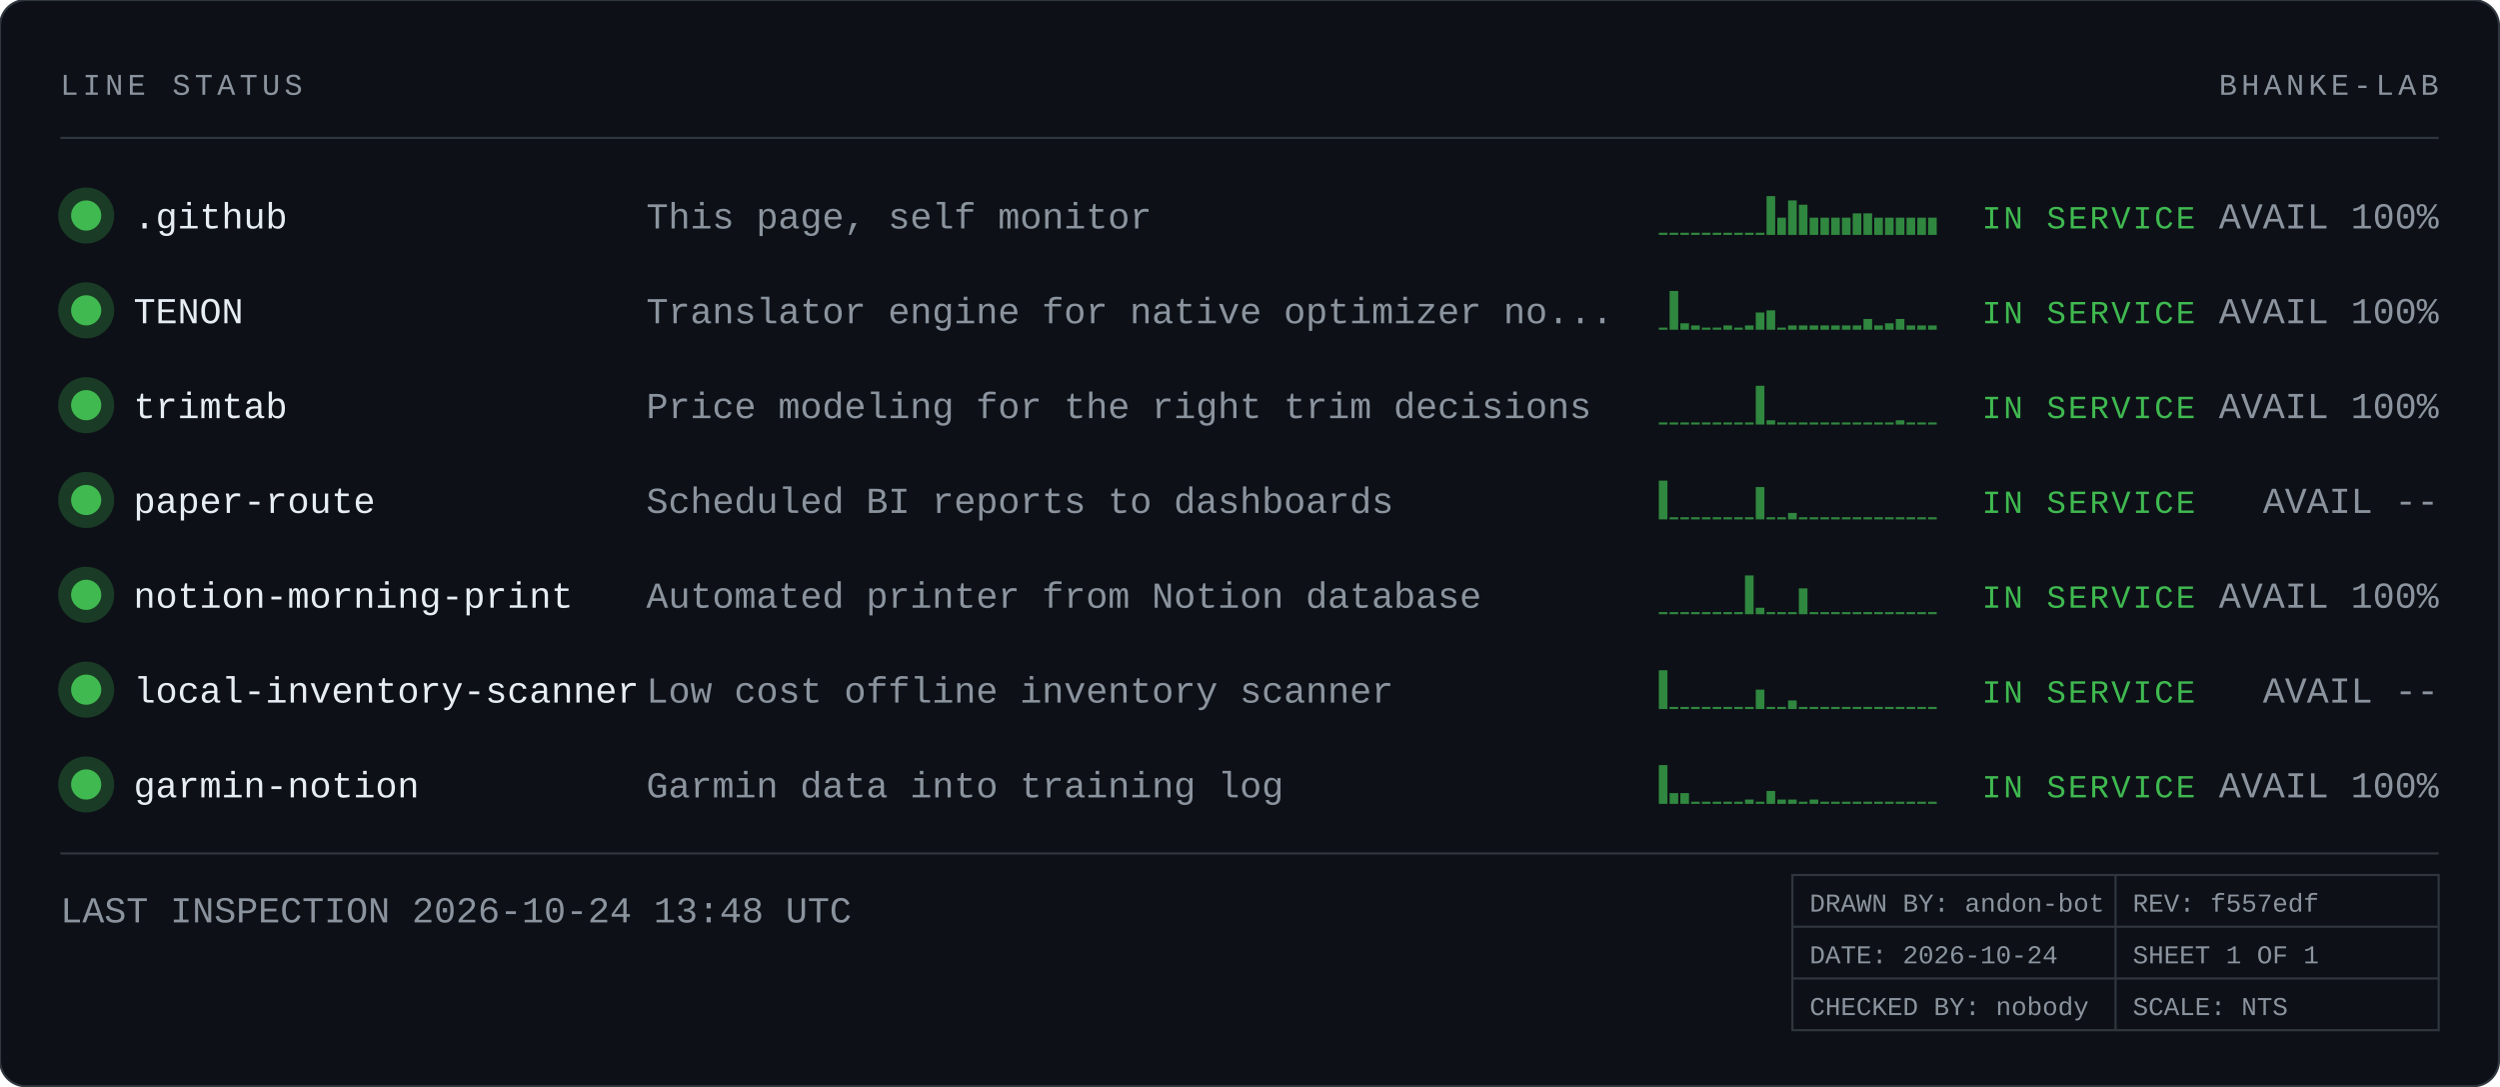
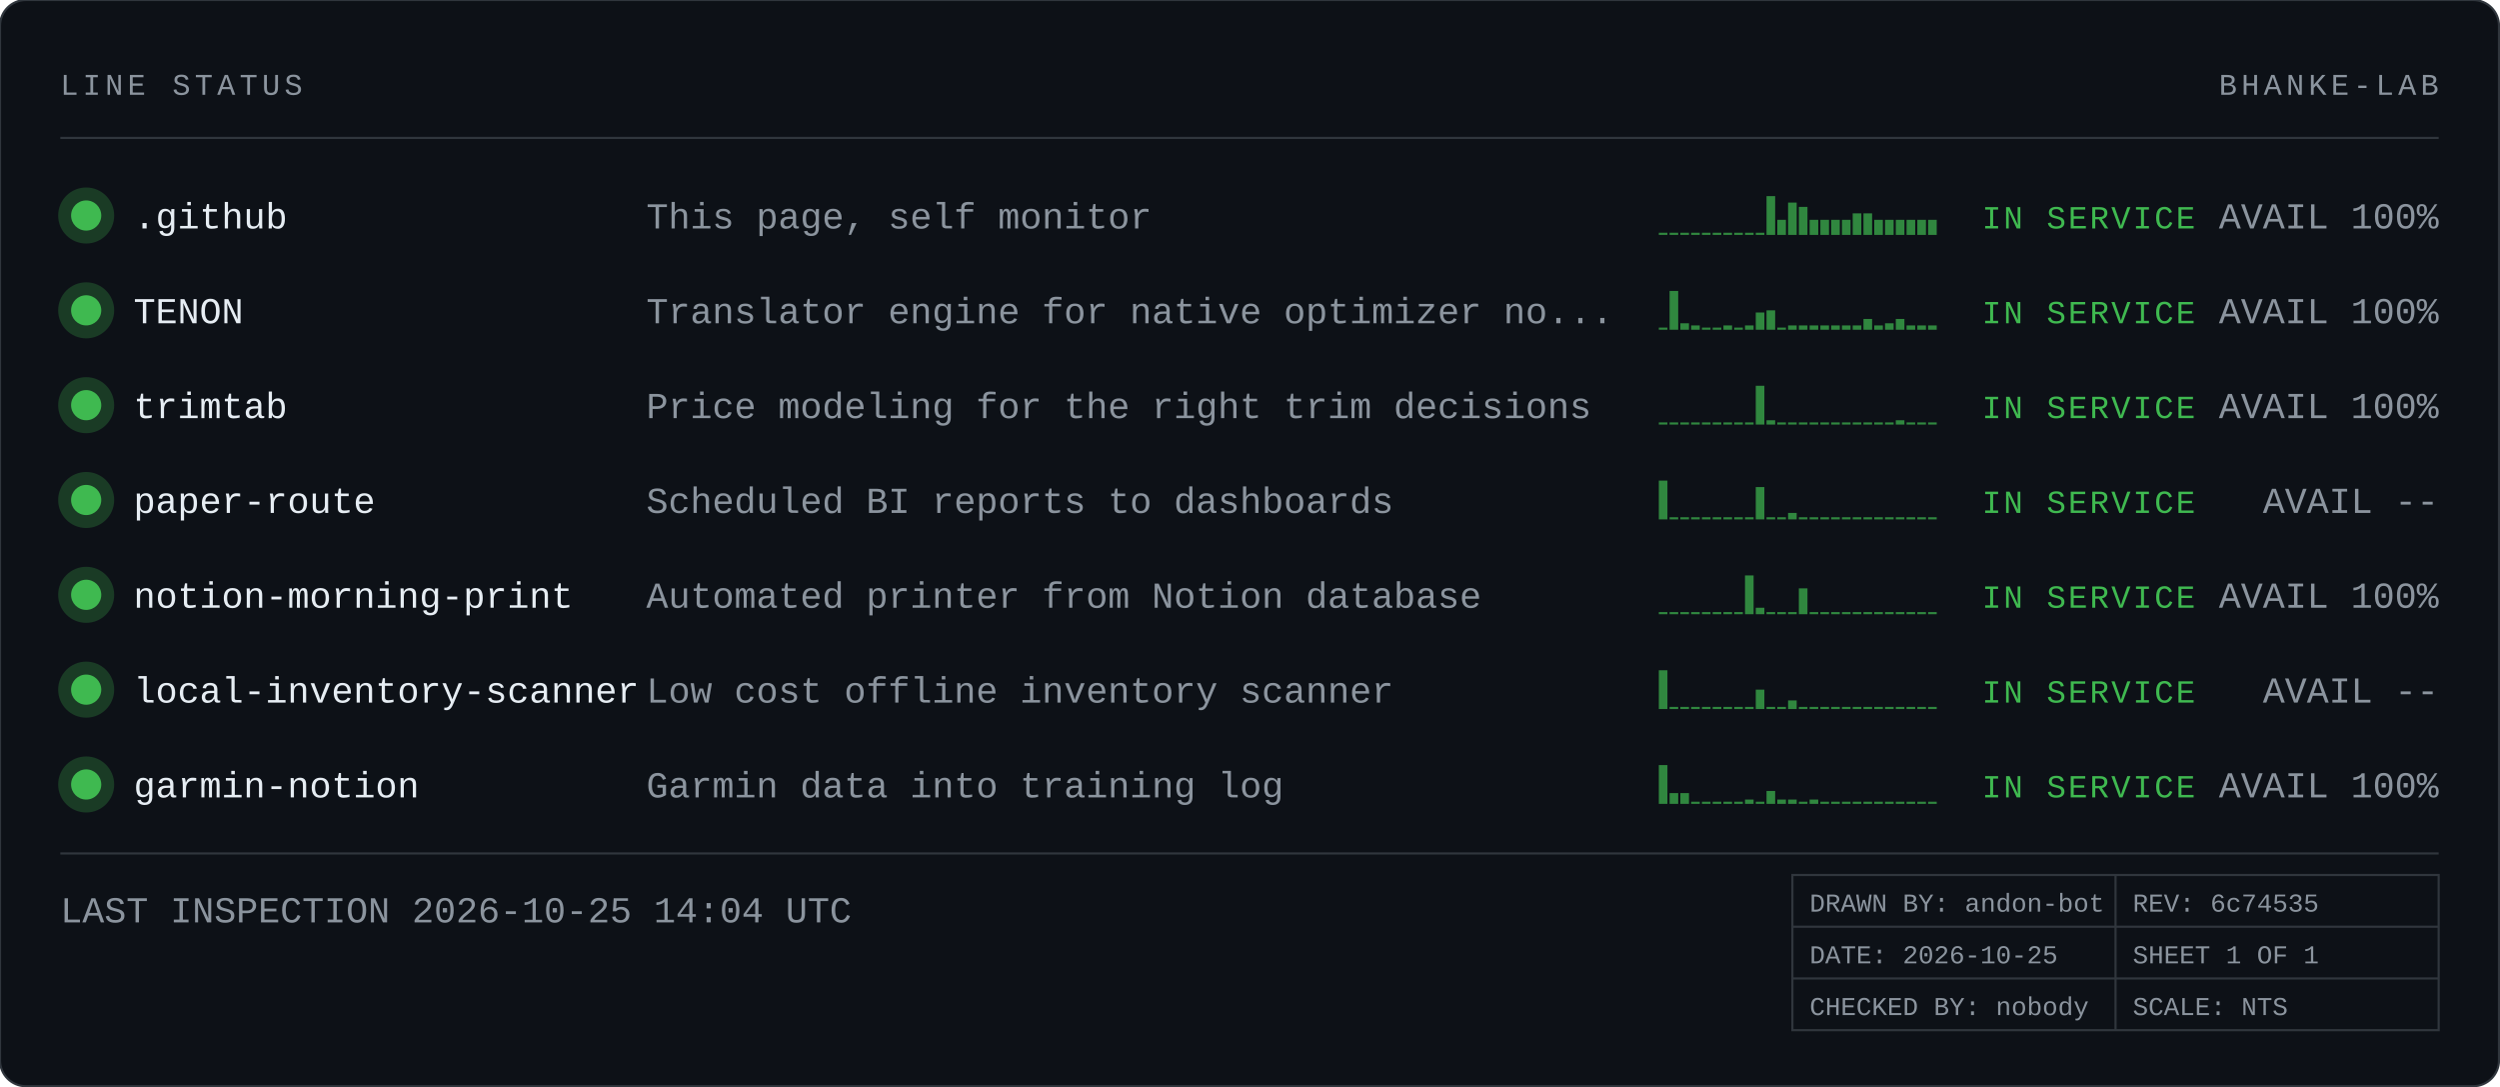
<svg xmlns="http://www.w3.org/2000/svg" width="1160" height="504" viewBox="0 0 1160 504" role="img" aria-label="Andon board">
  <style>
text { font-family: Consolas, 'Courier New', monospace; font-size: 17px; }
.hd { fill: #8b949e; font-size: 14px; letter-spacing: 2px; }
.name { fill: #e6edf3; }
.dim { fill: #8b949e; }
.st { font-size: 15px; letter-spacing: 1px; }
.tb { fill: #8b949e; font-size: 12px; }
</style>
  <rect x="0" y="0" width="1160" height="504" rx="12" fill="#0d1117" stroke="#30363d" />
  <text x="28" y="44" class="hd">LINE STATUS</text>
  <text x="1132" y="44" class="hd" text-anchor="end">BHANKE-LAB</text>
  <line x1="28" y1="64" x2="1132" y2="64" stroke="#30363d" />
  <circle cx="40" cy="100" r="13" fill="#3fb950" opacity="0.25" />
  <circle cx="40" cy="100" r="7" fill="#3fb950" />
  <text x="62" y="106" class="name">.github</text>
  <text x="300" y="106" class="dim">This page, self monitor</text>
  <rect x="770" y="108" width="4" height="1" fill="#3fb950" opacity="0.7" />
  <rect x="775" y="108" width="4" height="1" fill="#3fb950" opacity="0.7" />
  <rect x="780" y="108" width="4" height="1" fill="#3fb950" opacity="0.7" />
  <rect x="785" y="108" width="4" height="1" fill="#3fb950" opacity="0.7" />
  <rect x="790" y="108" width="4" height="1" fill="#3fb950" opacity="0.7" />
  <rect x="795" y="108" width="4" height="1" fill="#3fb950" opacity="0.7" />
  <rect x="800" y="108" width="4" height="1" fill="#3fb950" opacity="0.7" />
  <rect x="805" y="108" width="4" height="1" fill="#3fb950" opacity="0.7" />
  <rect x="810" y="108" width="4" height="1" fill="#3fb950" opacity="0.7" />
  <rect x="815" y="108" width="4" height="1" fill="#3fb950" opacity="0.7" />
  <rect x="820" y="91" width="4" height="18" fill="#3fb950" opacity="0.7" />
-   <rect x="825" y="101" width="4" height="8" fill="#3fb950" opacity="0.7" />
-   <rect x="830" y="93" width="4" height="16" fill="#3fb950" opacity="0.7" />
-   <rect x="835" y="95" width="4" height="14" fill="#3fb950" opacity="0.7" />
-   <rect x="840" y="101" width="4" height="8" fill="#3fb950" opacity="0.7" />
-   <rect x="845" y="101" width="4" height="8" fill="#3fb950" opacity="0.7" />
-   <rect x="850" y="101" width="4" height="8" fill="#3fb950" opacity="0.7" />
-   <rect x="855" y="101" width="4" height="8" fill="#3fb950" opacity="0.7" />
+   <rect x="825" y="102" width="4" height="7" fill="#3fb950" opacity="0.7" />
+   <rect x="830" y="94" width="4" height="15" fill="#3fb950" opacity="0.7" />
+   <rect x="835" y="96" width="4" height="13" fill="#3fb950" opacity="0.7" />
+   <rect x="840" y="102" width="4" height="7" fill="#3fb950" opacity="0.7" />
+   <rect x="845" y="102" width="4" height="7" fill="#3fb950" opacity="0.7" />
+   <rect x="850" y="102" width="4" height="7" fill="#3fb950" opacity="0.7" />
+   <rect x="855" y="102" width="4" height="7" fill="#3fb950" opacity="0.7" />
  <rect x="860" y="99" width="4" height="10" fill="#3fb950" opacity="0.7" />
  <rect x="865" y="99" width="4" height="10" fill="#3fb950" opacity="0.7" />
-   <rect x="870" y="101" width="4" height="8" fill="#3fb950" opacity="0.7" />
-   <rect x="875" y="101" width="4" height="8" fill="#3fb950" opacity="0.7" />
-   <rect x="880" y="101" width="4" height="8" fill="#3fb950" opacity="0.7" />
-   <rect x="885" y="101" width="4" height="8" fill="#3fb950" opacity="0.7" />
-   <rect x="890" y="101" width="4" height="8" fill="#3fb950" opacity="0.7" />
-   <rect x="895" y="101" width="4" height="8" fill="#3fb950" opacity="0.7" />
+   <rect x="870" y="102" width="4" height="7" fill="#3fb950" opacity="0.7" />
+   <rect x="875" y="102" width="4" height="7" fill="#3fb950" opacity="0.7" />
+   <rect x="880" y="102" width="4" height="7" fill="#3fb950" opacity="0.7" />
+   <rect x="885" y="102" width="4" height="7" fill="#3fb950" opacity="0.7" />
+   <rect x="890" y="102" width="4" height="7" fill="#3fb950" opacity="0.7" />
+   <rect x="895" y="102" width="4" height="7" fill="#3fb950" opacity="0.7" />
  <text x="920" y="106" class="st" fill="#3fb950">IN SERVICE</text>
  <text x="1132" y="106" class="dim" text-anchor="end">AVAIL 100%</text>
  <circle cx="40" cy="144" r="13" fill="#3fb950" opacity="0.25" />
  <circle cx="40" cy="144" r="7" fill="#3fb950" />
  <text x="62" y="150" class="name">TENON</text>
  <text x="300" y="150" class="dim">Translator engine for native optimizer no...</text>
  <rect x="770" y="152" width="4" height="1" fill="#3fb950" opacity="0.7" />
  <rect x="775" y="135" width="4" height="18" fill="#3fb950" opacity="0.7" />
  <rect x="780" y="150" width="4" height="3" fill="#3fb950" opacity="0.7" />
  <rect x="785" y="151" width="4" height="2" fill="#3fb950" opacity="0.7" />
  <rect x="790" y="152" width="4" height="1" fill="#3fb950" opacity="0.7" />
  <rect x="795" y="152" width="4" height="1" fill="#3fb950" opacity="0.7" />
  <rect x="800" y="151" width="4" height="2" fill="#3fb950" opacity="0.7" />
  <rect x="805" y="152" width="4" height="1" fill="#3fb950" opacity="0.7" />
  <rect x="810" y="151" width="4" height="2" fill="#3fb950" opacity="0.7" />
  <rect x="815" y="145" width="4" height="8" fill="#3fb950" opacity="0.7" />
  <rect x="820" y="144" width="4" height="9" fill="#3fb950" opacity="0.7" />
  <rect x="825" y="152" width="4" height="1" fill="#3fb950" opacity="0.7" />
  <rect x="830" y="151" width="4" height="2" fill="#3fb950" opacity="0.7" />
  <rect x="835" y="151" width="4" height="2" fill="#3fb950" opacity="0.7" />
  <rect x="840" y="151" width="4" height="2" fill="#3fb950" opacity="0.7" />
  <rect x="845" y="151" width="4" height="2" fill="#3fb950" opacity="0.7" />
  <rect x="850" y="151" width="4" height="2" fill="#3fb950" opacity="0.7" />
  <rect x="855" y="151" width="4" height="2" fill="#3fb950" opacity="0.7" />
  <rect x="860" y="151" width="4" height="2" fill="#3fb950" opacity="0.7" />
  <rect x="865" y="148" width="4" height="5" fill="#3fb950" opacity="0.7" />
  <rect x="870" y="151" width="4" height="2" fill="#3fb950" opacity="0.7" />
  <rect x="875" y="150" width="4" height="3" fill="#3fb950" opacity="0.7" />
  <rect x="880" y="148" width="4" height="5" fill="#3fb950" opacity="0.7" />
  <rect x="885" y="151" width="4" height="2" fill="#3fb950" opacity="0.7" />
  <rect x="890" y="151" width="4" height="2" fill="#3fb950" opacity="0.7" />
  <rect x="895" y="151" width="4" height="2" fill="#3fb950" opacity="0.7" />
  <text x="920" y="150" class="st" fill="#3fb950">IN SERVICE</text>
  <text x="1132" y="150" class="dim" text-anchor="end">AVAIL 100%</text>
  <circle cx="40" cy="188" r="13" fill="#3fb950" opacity="0.25" />
  <circle cx="40" cy="188" r="7" fill="#3fb950" />
  <text x="62" y="194" class="name">trimtab</text>
  <text x="300" y="194" class="dim">Price modeling for the right trim decisions</text>
  <rect x="770" y="196" width="4" height="1" fill="#3fb950" opacity="0.7" />
  <rect x="775" y="196" width="4" height="1" fill="#3fb950" opacity="0.7" />
  <rect x="780" y="196" width="4" height="1" fill="#3fb950" opacity="0.7" />
  <rect x="785" y="196" width="4" height="1" fill="#3fb950" opacity="0.7" />
  <rect x="790" y="196" width="4" height="1" fill="#3fb950" opacity="0.7" />
  <rect x="795" y="196" width="4" height="1" fill="#3fb950" opacity="0.7" />
  <rect x="800" y="196" width="4" height="1" fill="#3fb950" opacity="0.7" />
  <rect x="805" y="196" width="4" height="1" fill="#3fb950" opacity="0.7" />
  <rect x="810" y="196" width="4" height="1" fill="#3fb950" opacity="0.7" />
  <rect x="815" y="179" width="4" height="18" fill="#3fb950" opacity="0.7" />
  <rect x="820" y="195" width="4" height="2" fill="#3fb950" opacity="0.7" />
  <rect x="825" y="196" width="4" height="1" fill="#3fb950" opacity="0.7" />
  <rect x="830" y="196" width="4" height="1" fill="#3fb950" opacity="0.7" />
  <rect x="835" y="196" width="4" height="1" fill="#3fb950" opacity="0.7" />
  <rect x="840" y="196" width="4" height="1" fill="#3fb950" opacity="0.7" />
  <rect x="845" y="196" width="4" height="1" fill="#3fb950" opacity="0.7" />
  <rect x="850" y="196" width="4" height="1" fill="#3fb950" opacity="0.7" />
  <rect x="855" y="196" width="4" height="1" fill="#3fb950" opacity="0.7" />
  <rect x="860" y="196" width="4" height="1" fill="#3fb950" opacity="0.7" />
  <rect x="865" y="196" width="4" height="1" fill="#3fb950" opacity="0.7" />
  <rect x="870" y="196" width="4" height="1" fill="#3fb950" opacity="0.7" />
  <rect x="875" y="196" width="4" height="1" fill="#3fb950" opacity="0.7" />
  <rect x="880" y="195" width="4" height="2" fill="#3fb950" opacity="0.7" />
  <rect x="885" y="196" width="4" height="1" fill="#3fb950" opacity="0.7" />
  <rect x="890" y="196" width="4" height="1" fill="#3fb950" opacity="0.7" />
  <rect x="895" y="196" width="4" height="1" fill="#3fb950" opacity="0.7" />
  <text x="920" y="194" class="st" fill="#3fb950">IN SERVICE</text>
  <text x="1132" y="194" class="dim" text-anchor="end">AVAIL 100%</text>
  <circle cx="40" cy="232" r="13" fill="#3fb950" opacity="0.25" />
  <circle cx="40" cy="232" r="7" fill="#3fb950" />
  <text x="62" y="238" class="name">paper-route</text>
  <text x="300" y="238" class="dim">Scheduled BI reports to dashboards</text>
  <rect x="770" y="223" width="4" height="18" fill="#3fb950" opacity="0.7" />
  <rect x="775" y="240" width="4" height="1" fill="#3fb950" opacity="0.7" />
  <rect x="780" y="240" width="4" height="1" fill="#3fb950" opacity="0.7" />
  <rect x="785" y="240" width="4" height="1" fill="#3fb950" opacity="0.7" />
  <rect x="790" y="240" width="4" height="1" fill="#3fb950" opacity="0.7" />
  <rect x="795" y="240" width="4" height="1" fill="#3fb950" opacity="0.7" />
  <rect x="800" y="240" width="4" height="1" fill="#3fb950" opacity="0.7" />
  <rect x="805" y="240" width="4" height="1" fill="#3fb950" opacity="0.7" />
  <rect x="810" y="240" width="4" height="1" fill="#3fb950" opacity="0.7" />
  <rect x="815" y="226" width="4" height="15" fill="#3fb950" opacity="0.7" />
  <rect x="820" y="240" width="4" height="1" fill="#3fb950" opacity="0.7" />
  <rect x="825" y="240" width="4" height="1" fill="#3fb950" opacity="0.7" />
  <rect x="830" y="238" width="4" height="3" fill="#3fb950" opacity="0.7" />
  <rect x="835" y="240" width="4" height="1" fill="#3fb950" opacity="0.7" />
  <rect x="840" y="240" width="4" height="1" fill="#3fb950" opacity="0.7" />
  <rect x="845" y="240" width="4" height="1" fill="#3fb950" opacity="0.7" />
  <rect x="850" y="240" width="4" height="1" fill="#3fb950" opacity="0.7" />
  <rect x="855" y="240" width="4" height="1" fill="#3fb950" opacity="0.7" />
  <rect x="860" y="240" width="4" height="1" fill="#3fb950" opacity="0.7" />
  <rect x="865" y="240" width="4" height="1" fill="#3fb950" opacity="0.7" />
  <rect x="870" y="240" width="4" height="1" fill="#3fb950" opacity="0.7" />
  <rect x="875" y="240" width="4" height="1" fill="#3fb950" opacity="0.7" />
  <rect x="880" y="240" width="4" height="1" fill="#3fb950" opacity="0.7" />
  <rect x="885" y="240" width="4" height="1" fill="#3fb950" opacity="0.7" />
  <rect x="890" y="240" width="4" height="1" fill="#3fb950" opacity="0.7" />
  <rect x="895" y="240" width="4" height="1" fill="#3fb950" opacity="0.7" />
  <text x="920" y="238" class="st" fill="#3fb950">IN SERVICE</text>
  <text x="1132" y="238" class="dim" text-anchor="end">AVAIL --</text>
  <circle cx="40" cy="276" r="13" fill="#3fb950" opacity="0.25" />
  <circle cx="40" cy="276" r="7" fill="#3fb950" />
  <text x="62" y="282" class="name">notion-morning-print</text>
  <text x="300" y="282" class="dim">Automated printer from Notion database</text>
  <rect x="770" y="284" width="4" height="1" fill="#3fb950" opacity="0.7" />
  <rect x="775" y="284" width="4" height="1" fill="#3fb950" opacity="0.7" />
  <rect x="780" y="284" width="4" height="1" fill="#3fb950" opacity="0.7" />
  <rect x="785" y="284" width="4" height="1" fill="#3fb950" opacity="0.7" />
  <rect x="790" y="284" width="4" height="1" fill="#3fb950" opacity="0.7" />
  <rect x="795" y="284" width="4" height="1" fill="#3fb950" opacity="0.7" />
  <rect x="800" y="284" width="4" height="1" fill="#3fb950" opacity="0.7" />
  <rect x="805" y="284" width="4" height="1" fill="#3fb950" opacity="0.7" />
  <rect x="810" y="267" width="4" height="18" fill="#3fb950" opacity="0.7" />
  <rect x="815" y="282" width="4" height="3" fill="#3fb950" opacity="0.7" />
  <rect x="820" y="284" width="4" height="1" fill="#3fb950" opacity="0.7" />
  <rect x="825" y="284" width="4" height="1" fill="#3fb950" opacity="0.7" />
  <rect x="830" y="284" width="4" height="1" fill="#3fb950" opacity="0.7" />
  <rect x="835" y="273" width="4" height="12" fill="#3fb950" opacity="0.7" />
  <rect x="840" y="284" width="4" height="1" fill="#3fb950" opacity="0.7" />
  <rect x="845" y="284" width="4" height="1" fill="#3fb950" opacity="0.7" />
  <rect x="850" y="284" width="4" height="1" fill="#3fb950" opacity="0.7" />
  <rect x="855" y="284" width="4" height="1" fill="#3fb950" opacity="0.7" />
  <rect x="860" y="284" width="4" height="1" fill="#3fb950" opacity="0.7" />
  <rect x="865" y="284" width="4" height="1" fill="#3fb950" opacity="0.7" />
  <rect x="870" y="284" width="4" height="1" fill="#3fb950" opacity="0.7" />
  <rect x="875" y="284" width="4" height="1" fill="#3fb950" opacity="0.7" />
  <rect x="880" y="284" width="4" height="1" fill="#3fb950" opacity="0.7" />
  <rect x="885" y="284" width="4" height="1" fill="#3fb950" opacity="0.7" />
  <rect x="890" y="284" width="4" height="1" fill="#3fb950" opacity="0.7" />
  <rect x="895" y="284" width="4" height="1" fill="#3fb950" opacity="0.7" />
  <text x="920" y="282" class="st" fill="#3fb950">IN SERVICE</text>
  <text x="1132" y="282" class="dim" text-anchor="end">AVAIL 100%</text>
  <circle cx="40" cy="320" r="13" fill="#3fb950" opacity="0.25" />
  <circle cx="40" cy="320" r="7" fill="#3fb950" />
  <text x="62" y="326" class="name">local-inventory-scanner</text>
  <text x="300" y="326" class="dim">Low cost offline inventory scanner</text>
  <rect x="770" y="311" width="4" height="18" fill="#3fb950" opacity="0.7" />
  <rect x="775" y="328" width="4" height="1" fill="#3fb950" opacity="0.7" />
  <rect x="780" y="328" width="4" height="1" fill="#3fb950" opacity="0.7" />
  <rect x="785" y="328" width="4" height="1" fill="#3fb950" opacity="0.7" />
  <rect x="790" y="328" width="4" height="1" fill="#3fb950" opacity="0.7" />
  <rect x="795" y="328" width="4" height="1" fill="#3fb950" opacity="0.7" />
  <rect x="800" y="328" width="4" height="1" fill="#3fb950" opacity="0.7" />
  <rect x="805" y="328" width="4" height="1" fill="#3fb950" opacity="0.7" />
  <rect x="810" y="328" width="4" height="1" fill="#3fb950" opacity="0.7" />
  <rect x="815" y="320" width="4" height="9" fill="#3fb950" opacity="0.7" />
  <rect x="820" y="328" width="4" height="1" fill="#3fb950" opacity="0.7" />
  <rect x="825" y="328" width="4" height="1" fill="#3fb950" opacity="0.7" />
  <rect x="830" y="325" width="4" height="4" fill="#3fb950" opacity="0.7" />
  <rect x="835" y="328" width="4" height="1" fill="#3fb950" opacity="0.7" />
  <rect x="840" y="328" width="4" height="1" fill="#3fb950" opacity="0.7" />
  <rect x="845" y="328" width="4" height="1" fill="#3fb950" opacity="0.7" />
  <rect x="850" y="328" width="4" height="1" fill="#3fb950" opacity="0.7" />
  <rect x="855" y="328" width="4" height="1" fill="#3fb950" opacity="0.7" />
  <rect x="860" y="328" width="4" height="1" fill="#3fb950" opacity="0.7" />
  <rect x="865" y="328" width="4" height="1" fill="#3fb950" opacity="0.7" />
  <rect x="870" y="328" width="4" height="1" fill="#3fb950" opacity="0.7" />
  <rect x="875" y="328" width="4" height="1" fill="#3fb950" opacity="0.7" />
  <rect x="880" y="328" width="4" height="1" fill="#3fb950" opacity="0.7" />
  <rect x="885" y="328" width="4" height="1" fill="#3fb950" opacity="0.7" />
  <rect x="890" y="328" width="4" height="1" fill="#3fb950" opacity="0.7" />
  <rect x="895" y="328" width="4" height="1" fill="#3fb950" opacity="0.7" />
  <text x="920" y="326" class="st" fill="#3fb950">IN SERVICE</text>
  <text x="1132" y="326" class="dim" text-anchor="end">AVAIL --</text>
  <circle cx="40" cy="364" r="13" fill="#3fb950" opacity="0.25" />
  <circle cx="40" cy="364" r="7" fill="#3fb950" />
  <text x="62" y="370" class="name">garmin-notion</text>
  <text x="300" y="370" class="dim">Garmin data into training log</text>
  <rect x="770" y="355" width="4" height="18" fill="#3fb950" opacity="0.7" />
  <rect x="775" y="368" width="4" height="5" fill="#3fb950" opacity="0.7" />
  <rect x="780" y="368" width="4" height="5" fill="#3fb950" opacity="0.7" />
  <rect x="785" y="372" width="4" height="1" fill="#3fb950" opacity="0.7" />
  <rect x="790" y="372" width="4" height="1" fill="#3fb950" opacity="0.7" />
  <rect x="795" y="372" width="4" height="1" fill="#3fb950" opacity="0.7" />
  <rect x="800" y="372" width="4" height="1" fill="#3fb950" opacity="0.7" />
  <rect x="805" y="372" width="4" height="1" fill="#3fb950" opacity="0.7" />
  <rect x="810" y="371" width="4" height="2" fill="#3fb950" opacity="0.7" />
  <rect x="815" y="372" width="4" height="1" fill="#3fb950" opacity="0.7" />
  <rect x="820" y="367" width="4" height="6" fill="#3fb950" opacity="0.7" />
  <rect x="825" y="371" width="4" height="2" fill="#3fb950" opacity="0.7" />
  <rect x="830" y="371" width="4" height="2" fill="#3fb950" opacity="0.7" />
  <rect x="835" y="372" width="4" height="1" fill="#3fb950" opacity="0.7" />
  <rect x="840" y="371" width="4" height="2" fill="#3fb950" opacity="0.7" />
  <rect x="845" y="372" width="4" height="1" fill="#3fb950" opacity="0.7" />
  <rect x="850" y="372" width="4" height="1" fill="#3fb950" opacity="0.7" />
  <rect x="855" y="372" width="4" height="1" fill="#3fb950" opacity="0.7" />
  <rect x="860" y="372" width="4" height="1" fill="#3fb950" opacity="0.7" />
  <rect x="865" y="372" width="4" height="1" fill="#3fb950" opacity="0.7" />
  <rect x="870" y="372" width="4" height="1" fill="#3fb950" opacity="0.7" />
  <rect x="875" y="372" width="4" height="1" fill="#3fb950" opacity="0.7" />
  <rect x="880" y="372" width="4" height="1" fill="#3fb950" opacity="0.7" />
  <rect x="885" y="372" width="4" height="1" fill="#3fb950" opacity="0.7" />
  <rect x="890" y="372" width="4" height="1" fill="#3fb950" opacity="0.7" />
  <rect x="895" y="372" width="4" height="1" fill="#3fb950" opacity="0.7" />
  <text x="920" y="370" class="st" fill="#3fb950">IN SERVICE</text>
  <text x="1132" y="370" class="dim" text-anchor="end">AVAIL 100%</text>
  <line x1="28" y1="396" x2="1132" y2="396" stroke="#30363d" />
-   <text x="28" y="428" class="dim">LAST INSPECTION 2026-10-24 13:48 UTC</text>
+   <text x="28" y="428" class="dim">LAST INSPECTION 2026-10-25 14:04 UTC</text>
  <rect x="832" y="406" width="300" height="72" fill="none" stroke="#30363d" />
  <line x1="832" y1="430" x2="1132" y2="430" stroke="#30363d" />
  <line x1="832" y1="454" x2="1132" y2="454" stroke="#30363d" />
  <line x1="982" y1="406" x2="982" y2="478" stroke="#30363d" />
  <text x="840" y="423" class="tb">DRAWN BY: andon-bot</text>
-   <text x="990" y="423" class="tb">REV: f557edf</text>
-   <text x="840" y="447" class="tb">DATE: 2026-10-24</text>
+   <text x="990" y="423" class="tb">REV: 6c74535</text>
+   <text x="840" y="447" class="tb">DATE: 2026-10-25</text>
  <text x="990" y="447" class="tb">SHEET 1 OF 1</text>
  <text x="840" y="471" class="tb">CHECKED BY: nobody</text>
  <text x="990" y="471" class="tb">SCALE: NTS</text>
</svg>
